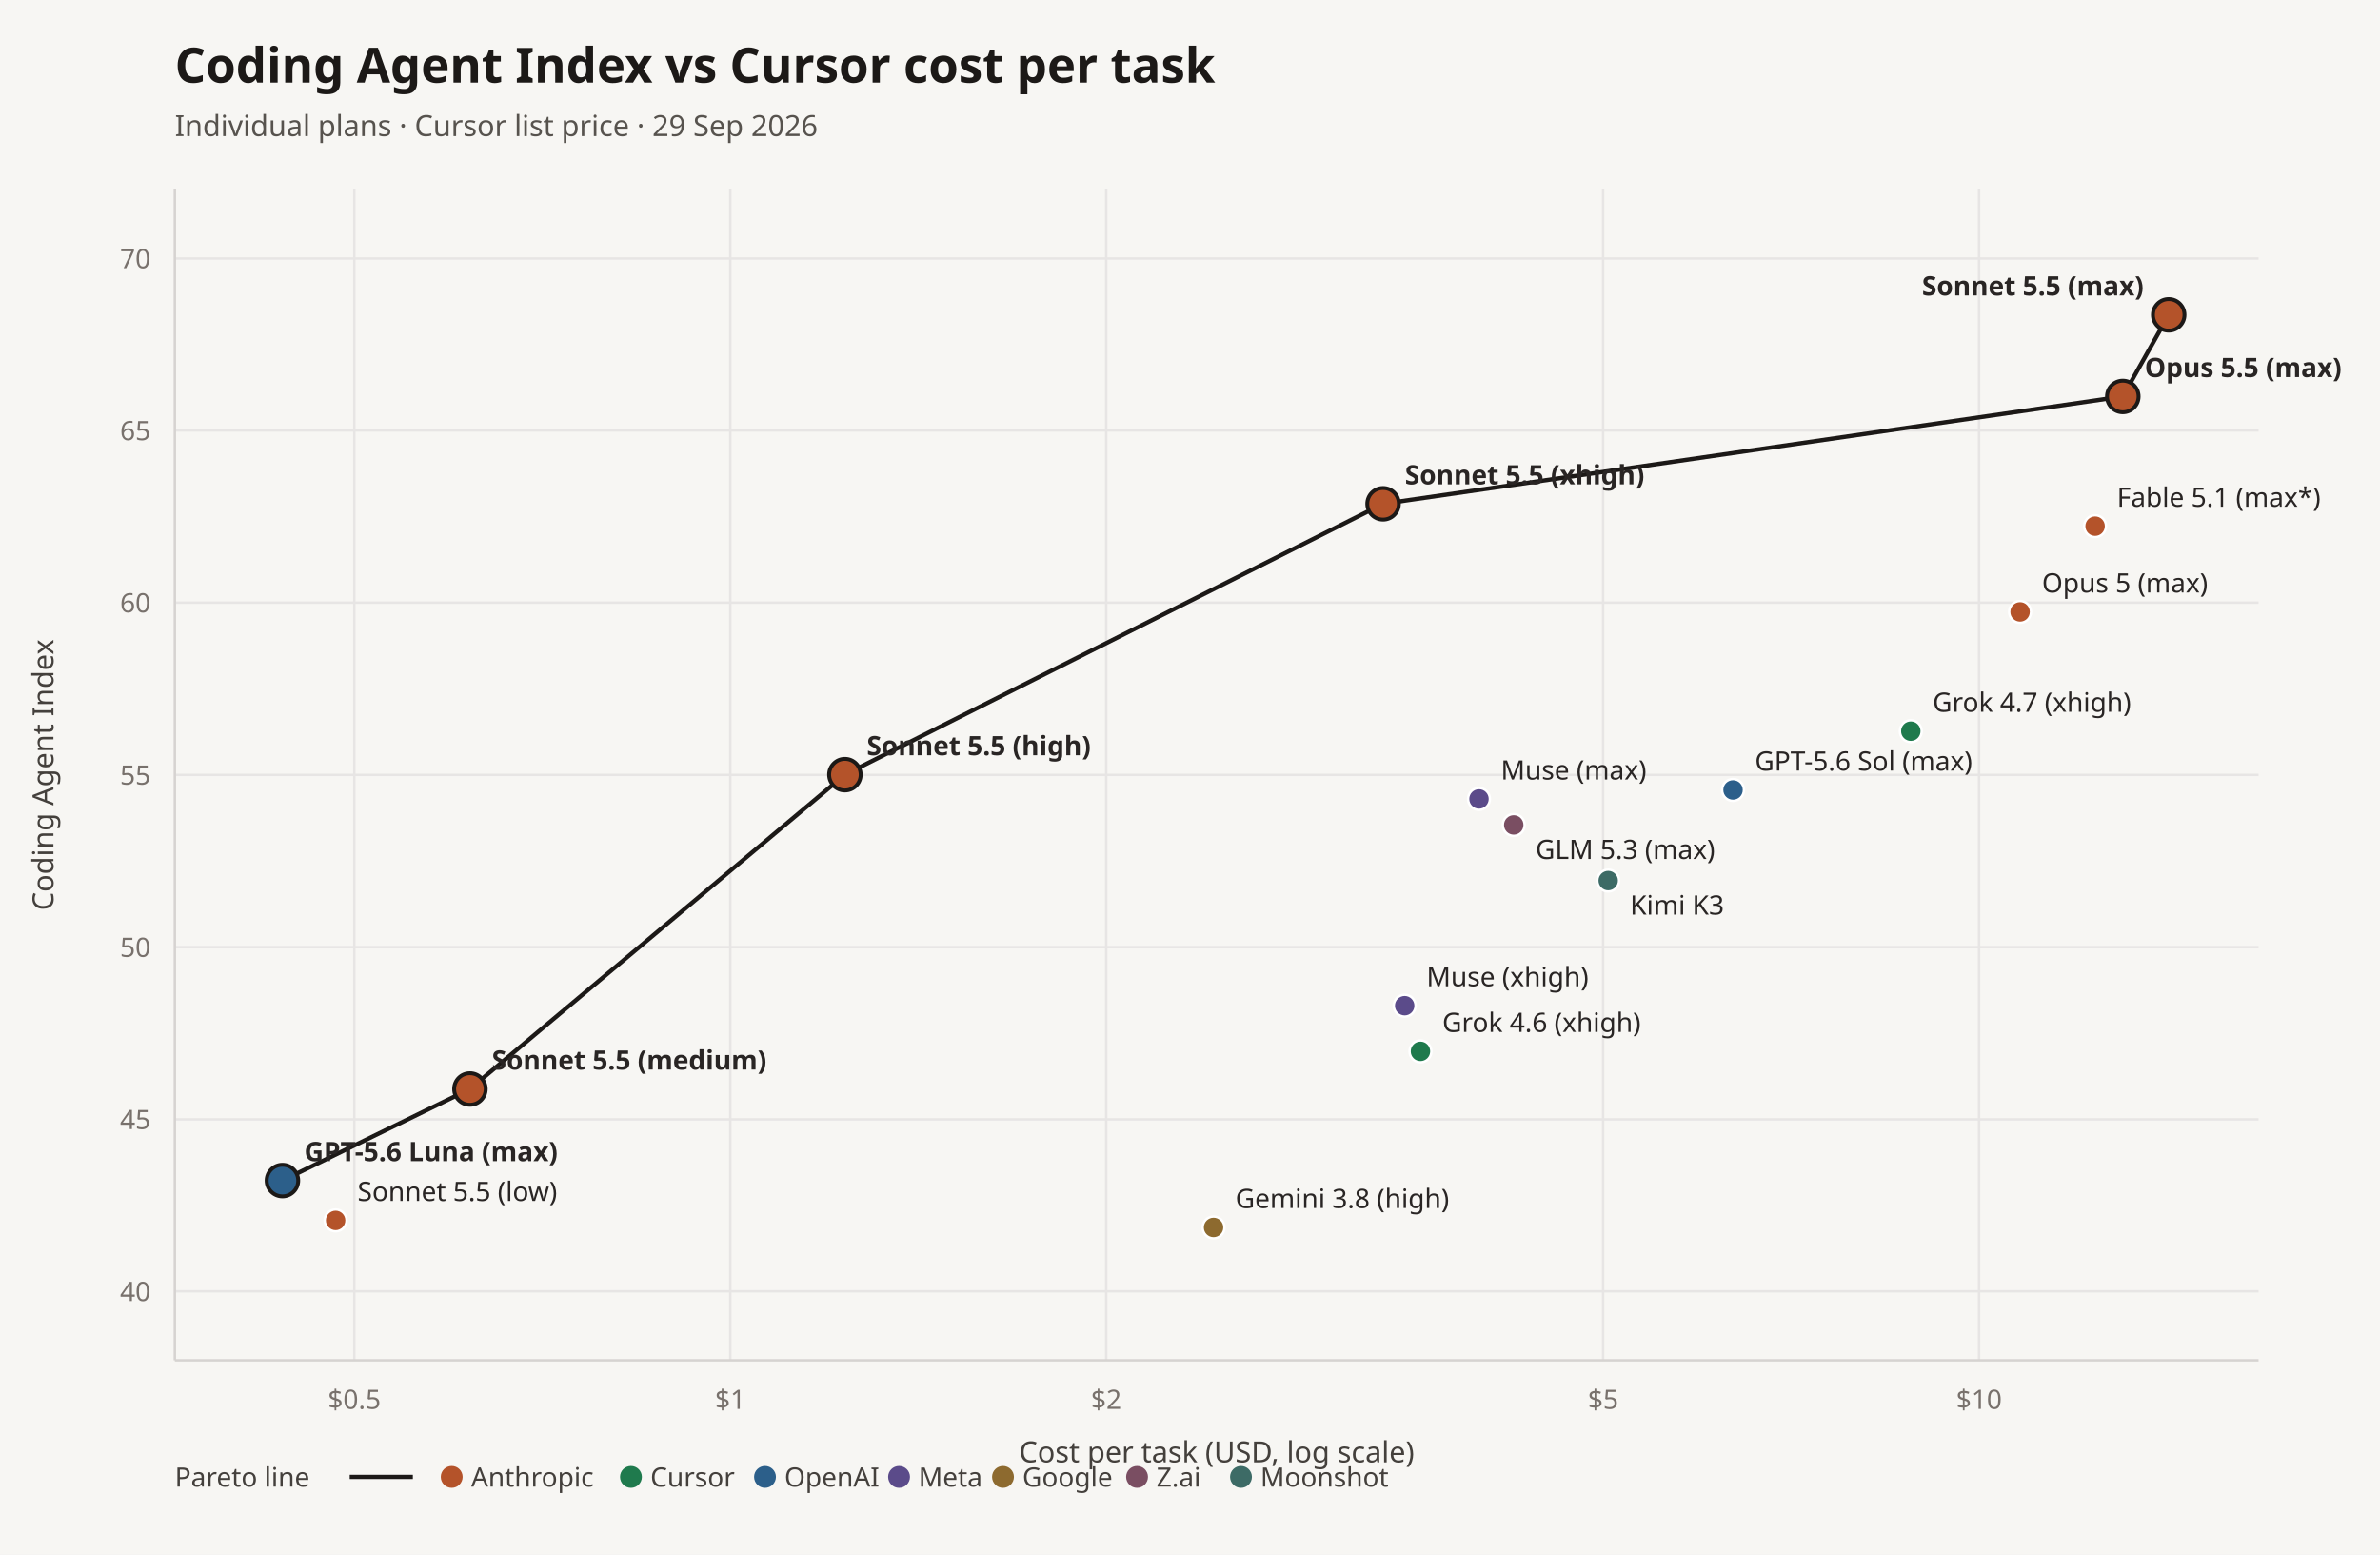
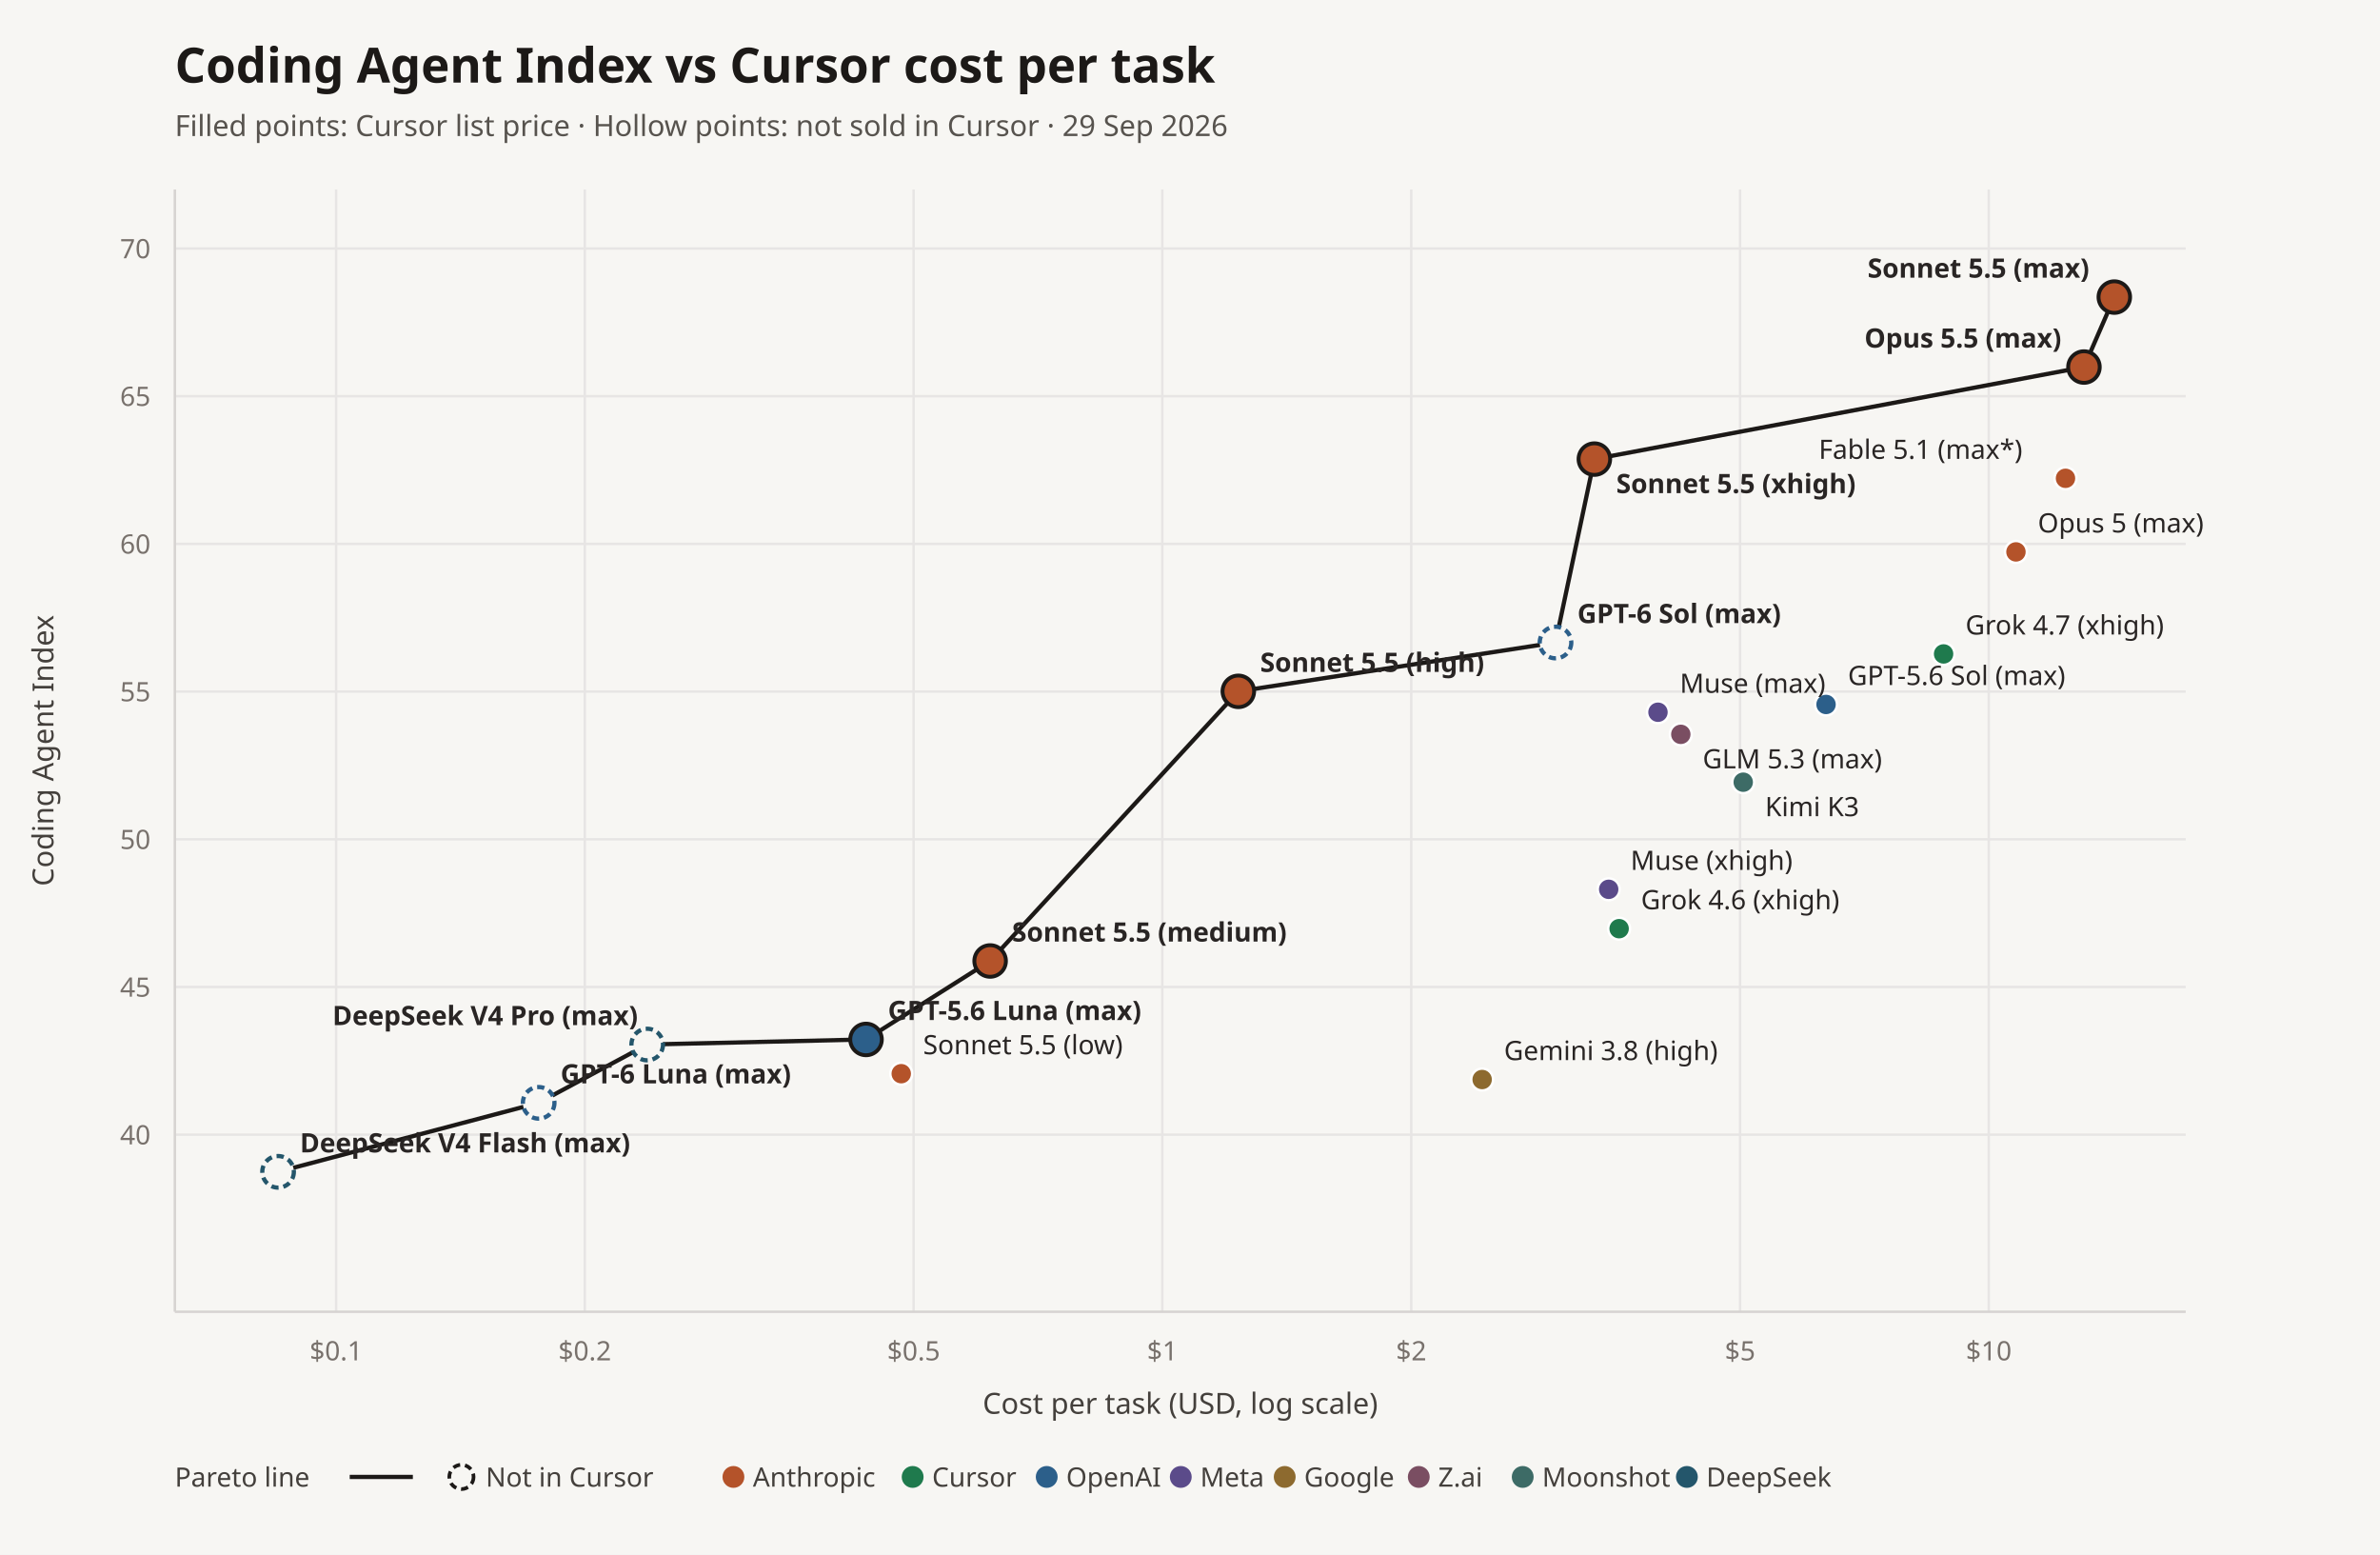
<svg xmlns="http://www.w3.org/2000/svg" viewBox="0 0 980 640" role="img">
  <rect width="100%" height="100%" fill="#f7f6f3" />
  <text x="72" y="34" font-family="ui-sans-serif, system-ui, sans-serif" font-size="20" font-weight="650" fill="#1c1917">Coding Agent Index vs Cursor cost per task</text>
-   <text x="72" y="56" font-family="ui-sans-serif, system-ui, sans-serif" font-size="12" fill="#57534e">Individual plans · Cursor list price · 29 Sep 2026</text>
-   <line x1="72" y1="531.6" x2="930" y2="531.6" stroke="#e7e5e4" stroke-width="1" />
-   <text x="62" y="535.6" text-anchor="end" font-family="ui-sans-serif, system-ui, sans-serif" font-size="11" fill="#78716c">40</text>
-   <line x1="72" y1="460.8" x2="930" y2="460.8" stroke="#e7e5e4" stroke-width="1" />
-   <text x="62" y="464.8" text-anchor="end" font-family="ui-sans-serif, system-ui, sans-serif" font-size="11" fill="#78716c">45</text>
-   <line x1="72" y1="389.9" x2="930" y2="389.9" stroke="#e7e5e4" stroke-width="1" />
-   <text x="62" y="393.9" text-anchor="end" font-family="ui-sans-serif, system-ui, sans-serif" font-size="11" fill="#78716c">50</text>
-   <line x1="72" y1="319.0" x2="930" y2="319.0" stroke="#e7e5e4" stroke-width="1" />
-   <text x="62" y="323.0" text-anchor="end" font-family="ui-sans-serif, system-ui, sans-serif" font-size="11" fill="#78716c">55</text>
-   <line x1="72" y1="248.1" x2="930" y2="248.1" stroke="#e7e5e4" stroke-width="1" />
-   <text x="62" y="252.1" text-anchor="end" font-family="ui-sans-serif, system-ui, sans-serif" font-size="11" fill="#78716c">60</text>
-   <line x1="72" y1="177.2" x2="930" y2="177.2" stroke="#e7e5e4" stroke-width="1" />
-   <text x="62" y="181.2" text-anchor="end" font-family="ui-sans-serif, system-ui, sans-serif" font-size="11" fill="#78716c">65</text>
-   <line x1="72" y1="106.4" x2="930" y2="106.4" stroke="#e7e5e4" stroke-width="1" />
-   <text x="62" y="110.4" text-anchor="end" font-family="ui-sans-serif, system-ui, sans-serif" font-size="11" fill="#78716c">70</text>
-   <line x1="145.9" y1="78" x2="145.9" y2="560" stroke="#e7e5e4" stroke-width="1" />
-   <text x="145.9" y="580" text-anchor="middle" font-family="ui-sans-serif, system-ui, sans-serif" font-size="11" fill="#78716c">$0.5</text>
-   <line x1="300.7" y1="78" x2="300.7" y2="560" stroke="#e7e5e4" stroke-width="1" />
-   <text x="300.7" y="580" text-anchor="middle" font-family="ui-sans-serif, system-ui, sans-serif" font-size="11" fill="#78716c">$1</text>
-   <line x1="455.5" y1="78" x2="455.5" y2="560" stroke="#e7e5e4" stroke-width="1" />
-   <text x="455.5" y="580" text-anchor="middle" font-family="ui-sans-serif, system-ui, sans-serif" font-size="11" fill="#78716c">$2</text>
-   <line x1="660.1" y1="78" x2="660.1" y2="560" stroke="#e7e5e4" stroke-width="1" />
-   <text x="660.1" y="580" text-anchor="middle" font-family="ui-sans-serif, system-ui, sans-serif" font-size="11" fill="#78716c">$5</text>
-   <line x1="814.9" y1="78" x2="814.9" y2="560" stroke="#e7e5e4" stroke-width="1" />
-   <text x="814.9" y="580" text-anchor="middle" font-family="ui-sans-serif, system-ui, sans-serif" font-size="11" fill="#78716c">$10</text>
-   <line x1="72" y1="78" x2="72" y2="560" stroke="#d6d3d1" />
-   <line x1="72" y1="560" x2="930" y2="560" stroke="#d6d3d1" />
-   <text x="22" y="319" transform="rotate(-90 22 319)" text-anchor="middle" font-family="ui-sans-serif, system-ui, sans-serif" font-size="12" fill="#44403c">Coding Agent Index</text>
-   <text x="501" y="602" text-anchor="middle" font-family="ui-sans-serif, system-ui, sans-serif" font-size="12" fill="#44403c">Cost per task (USD, log scale)</text>
-   <polyline points="116.3,486.0 193.5,448.3 347.9,318.9 569.5,207.4 874.1,163.2 893.0,129.6" fill="none" stroke="#1c1917" stroke-width="1.75" stroke-linejoin="round" />
-   <circle cx="862.7" cy="216.6" r="4.5" fill="#b4532a" stroke="#ffffff" stroke-width="1" />
-   <text x="871.7" y="208.6" font-family="ui-sans-serif, system-ui, sans-serif" font-size="11" font-weight="450" fill="#292524">Fable 5.1 (max*)</text>
-   <circle cx="831.8" cy="251.9" r="4.5" fill="#b4532a" stroke="#ffffff" stroke-width="1" />
-   <text x="840.8" y="243.9" font-family="ui-sans-serif, system-ui, sans-serif" font-size="11" font-weight="450" fill="#292524">Opus 5 (max)</text>
-   <circle cx="786.8" cy="301.0" r="4.5" fill="#1f7a4d" stroke="#ffffff" stroke-width="1" />
-   <text x="795.8" y="293.0" font-family="ui-sans-serif, system-ui, sans-serif" font-size="11" font-weight="450" fill="#292524">Grok 4.7 (xhigh)</text>
-   <circle cx="713.6" cy="325.2" r="4.5" fill="#2c5f8a" stroke="#ffffff" stroke-width="1" />
-   <text x="722.6" y="317.2" font-family="ui-sans-serif, system-ui, sans-serif" font-size="11" font-weight="450" fill="#292524">GPT-5.6 Sol (max)</text>
-   <circle cx="609.0" cy="328.9" r="4.5" fill="#5b4b8a" stroke="#ffffff" stroke-width="1" />
-   <text x="618.0" y="320.9" font-family="ui-sans-serif, system-ui, sans-serif" font-size="11" font-weight="450" fill="#292524">Muse (max)</text>
-   <circle cx="623.3" cy="339.6" r="4.5" fill="#7a4e62" stroke="#ffffff" stroke-width="1" />
-   <text x="632.3" y="353.6" font-family="ui-sans-serif, system-ui, sans-serif" font-size="11" font-weight="450" fill="#292524">GLM 5.3 (max)</text>
-   <circle cx="662.2" cy="362.5" r="4.5" fill="#3d6b66" stroke="#ffffff" stroke-width="1" />
-   <text x="671.2" y="376.5" font-family="ui-sans-serif, system-ui, sans-serif" font-size="11" font-weight="450" fill="#292524">Kimi K3</text>
-   <circle cx="578.4" cy="414.0" r="4.5" fill="#5b4b8a" stroke="#ffffff" stroke-width="1" />
-   <text x="587.4" y="406.0" font-family="ui-sans-serif, system-ui, sans-serif" font-size="11" font-weight="450" fill="#292524">Muse (xhigh)</text>
-   <circle cx="584.9" cy="432.8" r="4.5" fill="#1f7a4d" stroke="#ffffff" stroke-width="1" />
-   <text x="593.9" y="424.8" font-family="ui-sans-serif, system-ui, sans-serif" font-size="11" font-weight="450" fill="#292524">Grok 4.6 (xhigh)</text>
-   <circle cx="138.2" cy="502.4" r="4.5" fill="#b4532a" stroke="#ffffff" stroke-width="1" />
-   <text x="147.2" y="494.4" font-family="ui-sans-serif, system-ui, sans-serif" font-size="11" font-weight="450" fill="#292524">Sonnet 5.5 (low)</text>
-   <circle cx="499.7" cy="505.3" r="4.5" fill="#8d6a2f" stroke="#ffffff" stroke-width="1" />
-   <text x="508.7" y="497.3" font-family="ui-sans-serif, system-ui, sans-serif" font-size="11" font-weight="450" fill="#292524">Gemini 3.8 (high)</text>
-   <circle cx="893.0" cy="129.6" r="6.5" fill="#b4532a" stroke="#1c1917" stroke-width="1.6" />
-   <text x="791.4" y="121.6" font-family="ui-sans-serif, system-ui, sans-serif" font-size="11" font-weight="650" fill="#292524">Sonnet 5.5 (max)</text>
-   <circle cx="874.1" cy="163.2" r="6.5" fill="#b4532a" stroke="#1c1917" stroke-width="1.6" />
-   <text x="883.1" y="155.2" font-family="ui-sans-serif, system-ui, sans-serif" font-size="11" font-weight="650" fill="#292524">Opus 5.5 (max)</text>
-   <circle cx="569.5" cy="207.4" r="6.5" fill="#b4532a" stroke="#1c1917" stroke-width="1.6" />
-   <text x="578.5" y="199.4" font-family="ui-sans-serif, system-ui, sans-serif" font-size="11" font-weight="650" fill="#292524">Sonnet 5.5 (xhigh)</text>
-   <circle cx="347.9" cy="318.9" r="6.5" fill="#b4532a" stroke="#1c1917" stroke-width="1.6" />
-   <text x="356.9" y="310.9" font-family="ui-sans-serif, system-ui, sans-serif" font-size="11" font-weight="650" fill="#292524">Sonnet 5.5 (high)</text>
-   <circle cx="193.5" cy="448.3" r="6.5" fill="#b4532a" stroke="#1c1917" stroke-width="1.6" />
-   <text x="202.5" y="440.3" font-family="ui-sans-serif, system-ui, sans-serif" font-size="11" font-weight="650" fill="#292524">Sonnet 5.5 (medium)</text>
-   <circle cx="116.3" cy="486.0" r="6.5" fill="#2c5f8a" stroke="#1c1917" stroke-width="1.6" />
-   <text x="125.3" y="478.0" font-family="ui-sans-serif, system-ui, sans-serif" font-size="11" font-weight="650" fill="#292524">GPT-5.6 Luna (max)</text>
+   <text x="72" y="56" font-family="ui-sans-serif, system-ui, sans-serif" font-size="12" fill="#57534e">Filled points: Cursor list price · Hollow points: not sold in Cursor · 29 Sep 2026</text>
+   <line x1="72" y1="467.1" x2="900" y2="467.1" stroke="#e7e5e4" stroke-width="1" />
+   <text x="62" y="471.1" text-anchor="end" font-family="ui-sans-serif, system-ui, sans-serif" font-size="11" fill="#78716c">40</text>
+   <line x1="72" y1="406.3" x2="900" y2="406.3" stroke="#e7e5e4" stroke-width="1" />
+   <text x="62" y="410.3" text-anchor="end" font-family="ui-sans-serif, system-ui, sans-serif" font-size="11" fill="#78716c">45</text>
+   <line x1="72" y1="345.5" x2="900" y2="345.5" stroke="#e7e5e4" stroke-width="1" />
+   <text x="62" y="349.5" text-anchor="end" font-family="ui-sans-serif, system-ui, sans-serif" font-size="11" fill="#78716c">50</text>
+   <line x1="72" y1="284.7" x2="900" y2="284.7" stroke="#e7e5e4" stroke-width="1" />
+   <text x="62" y="288.7" text-anchor="end" font-family="ui-sans-serif, system-ui, sans-serif" font-size="11" fill="#78716c">55</text>
+   <line x1="72" y1="223.9" x2="900" y2="223.9" stroke="#e7e5e4" stroke-width="1" />
+   <text x="62" y="227.9" text-anchor="end" font-family="ui-sans-serif, system-ui, sans-serif" font-size="11" fill="#78716c">60</text>
+   <line x1="72" y1="163.1" x2="900" y2="163.1" stroke="#e7e5e4" stroke-width="1" />
+   <text x="62" y="167.1" text-anchor="end" font-family="ui-sans-serif, system-ui, sans-serif" font-size="11" fill="#78716c">65</text>
+   <line x1="72" y1="102.3" x2="900" y2="102.3" stroke="#e7e5e4" stroke-width="1" />
+   <text x="62" y="106.3" text-anchor="end" font-family="ui-sans-serif, system-ui, sans-serif" font-size="11" fill="#78716c">70</text>
+   <line x1="138.4" y1="78" x2="138.4" y2="540" stroke="#e7e5e4" stroke-width="1" />
+   <text x="138.4" y="560" text-anchor="middle" font-family="ui-sans-serif, system-ui, sans-serif" font-size="11" fill="#78716c">$0.1</text>
+   <line x1="240.8" y1="78" x2="240.8" y2="540" stroke="#e7e5e4" stroke-width="1" />
+   <text x="240.8" y="560" text-anchor="middle" font-family="ui-sans-serif, system-ui, sans-serif" font-size="11" fill="#78716c">$0.2</text>
+   <line x1="376.2" y1="78" x2="376.2" y2="540" stroke="#e7e5e4" stroke-width="1" />
+   <text x="376.2" y="560" text-anchor="middle" font-family="ui-sans-serif, system-ui, sans-serif" font-size="11" fill="#78716c">$0.5</text>
+   <line x1="478.6" y1="78" x2="478.6" y2="540" stroke="#e7e5e4" stroke-width="1" />
+   <text x="478.6" y="560" text-anchor="middle" font-family="ui-sans-serif, system-ui, sans-serif" font-size="11" fill="#78716c">$1</text>
+   <line x1="581.1" y1="78" x2="581.1" y2="540" stroke="#e7e5e4" stroke-width="1" />
+   <text x="581.1" y="560" text-anchor="middle" font-family="ui-sans-serif, system-ui, sans-serif" font-size="11" fill="#78716c">$2</text>
+   <line x1="716.5" y1="78" x2="716.5" y2="540" stroke="#e7e5e4" stroke-width="1" />
+   <text x="716.5" y="560" text-anchor="middle" font-family="ui-sans-serif, system-ui, sans-serif" font-size="11" fill="#78716c">$5</text>
+   <line x1="818.9" y1="78" x2="818.9" y2="540" stroke="#e7e5e4" stroke-width="1" />
+   <text x="818.9" y="560" text-anchor="middle" font-family="ui-sans-serif, system-ui, sans-serif" font-size="11" fill="#78716c">$10</text>
+   <line x1="72" y1="78" x2="72" y2="540" stroke="#d6d3d1" />
+   <line x1="72" y1="540" x2="900" y2="540" stroke="#d6d3d1" />
+   <text x="22" y="309" transform="rotate(-90 22 309)" text-anchor="middle" font-family="ui-sans-serif, system-ui, sans-serif" font-size="12" fill="#44403c">Coding Agent Index</text>
+   <text x="486" y="582" text-anchor="middle" font-family="ui-sans-serif, system-ui, sans-serif" font-size="12" fill="#44403c">Cost per task (USD, log scale)</text>
+   <polyline points="114.5,482.4 221.8,454.0 266.5,430.0 356.6,427.9 407.7,395.6 509.9,284.6 640.5,264.5 656.5,189.0 858.1,151.1 870.6,122.3" fill="none" stroke="#1c1917" stroke-width="1.75" stroke-linejoin="round" />
+   <circle cx="850.5" cy="196.9" r="4.5" fill="#b4532a" stroke="#ffffff" stroke-width="1" />
+   <text x="748.9" y="188.9" font-family="ui-sans-serif, system-ui, sans-serif" font-size="11" font-weight="450" fill="#292524">Fable 5.1 (max*)</text>
+   <circle cx="830.1" cy="227.2" r="4.5" fill="#b4532a" stroke="#ffffff" stroke-width="1" />
+   <text x="839.1" y="219.2" font-family="ui-sans-serif, system-ui, sans-serif" font-size="11" font-weight="450" fill="#292524">Opus 5 (max)</text>
+   <circle cx="800.3" cy="269.2" r="4.5" fill="#1f7a4d" stroke="#ffffff" stroke-width="1" />
+   <text x="809.3" y="261.2" font-family="ui-sans-serif, system-ui, sans-serif" font-size="11" font-weight="450" fill="#292524">Grok 4.7 (xhigh)</text>
+   <circle cx="751.9" cy="290.0" r="4.5" fill="#2c5f8a" stroke="#ffffff" stroke-width="1" />
+   <text x="760.9" y="282.0" font-family="ui-sans-serif, system-ui, sans-serif" font-size="11" font-weight="450" fill="#292524">GPT-5.6 Sol (max)</text>
+   <circle cx="682.7" cy="293.2" r="4.5" fill="#5b4b8a" stroke="#ffffff" stroke-width="1" />
+   <text x="691.7" y="285.2" font-family="ui-sans-serif, system-ui, sans-serif" font-size="11" font-weight="450" fill="#292524">Muse (max)</text>
+   <circle cx="692.1" cy="302.3" r="4.5" fill="#7a4e62" stroke="#ffffff" stroke-width="1" />
+   <text x="701.1" y="316.3" font-family="ui-sans-serif, system-ui, sans-serif" font-size="11" font-weight="450" fill="#292524">GLM 5.3 (max)</text>
+   <circle cx="717.8" cy="322.0" r="4.5" fill="#3d6b66" stroke="#ffffff" stroke-width="1" />
+   <text x="726.8" y="336.0" font-family="ui-sans-serif, system-ui, sans-serif" font-size="11" font-weight="450" fill="#292524">Kimi K3</text>
+   <circle cx="662.4" cy="366.1" r="4.5" fill="#5b4b8a" stroke="#ffffff" stroke-width="1" />
+   <text x="671.4" y="358.1" font-family="ui-sans-serif, system-ui, sans-serif" font-size="11" font-weight="450" fill="#292524">Muse (xhigh)</text>
+   <circle cx="666.7" cy="382.3" r="4.5" fill="#1f7a4d" stroke="#ffffff" stroke-width="1" />
+   <text x="675.7" y="374.3" font-family="ui-sans-serif, system-ui, sans-serif" font-size="11" font-weight="450" fill="#292524">Grok 4.6 (xhigh)</text>
+   <circle cx="371.1" cy="442.0" r="4.5" fill="#b4532a" stroke="#ffffff" stroke-width="1" />
+   <text x="380.1" y="434.0" font-family="ui-sans-serif, system-ui, sans-serif" font-size="11" font-weight="450" fill="#292524">Sonnet 5.5 (low)</text>
+   <circle cx="610.3" cy="444.4" r="4.5" fill="#8d6a2f" stroke="#ffffff" stroke-width="1" />
+   <text x="619.3" y="436.4" font-family="ui-sans-serif, system-ui, sans-serif" font-size="11" font-weight="450" fill="#292524">Gemini 3.8 (high)</text>
+   <circle cx="870.6" cy="122.3" r="6.5" fill="#b4532a" stroke="#1c1917" stroke-width="1.6" />
+   <text x="769.0" y="114.3" font-family="ui-sans-serif, system-ui, sans-serif" font-size="11" font-weight="650" fill="#292524">Sonnet 5.5 (max)</text>
+   <circle cx="858.1" cy="151.1" r="6.5" fill="#b4532a" stroke="#1c1917" stroke-width="1.6" />
+   <text x="767.7" y="143.1" font-family="ui-sans-serif, system-ui, sans-serif" font-size="11" font-weight="650" fill="#292524">Opus 5.5 (max)</text>
+   <circle cx="656.5" cy="189.0" r="6.5" fill="#b4532a" stroke="#1c1917" stroke-width="1.6" />
+   <text x="665.5" y="203.0" font-family="ui-sans-serif, system-ui, sans-serif" font-size="11" font-weight="650" fill="#292524">Sonnet 5.5 (xhigh)</text>
+   <circle cx="640.5" cy="264.5" r="6.5" fill="#f7f6f3" stroke="#2c5f8a" stroke-width="1.75" stroke-dasharray="3 2" />
+   <text x="649.5" y="256.5" font-family="ui-sans-serif, system-ui, sans-serif" font-size="11" font-weight="650" fill="#292524">GPT-6 Sol (max)</text>
+   <circle cx="509.9" cy="284.6" r="6.5" fill="#b4532a" stroke="#1c1917" stroke-width="1.6" />
+   <text x="518.9" y="276.6" font-family="ui-sans-serif, system-ui, sans-serif" font-size="11" font-weight="650" fill="#292524">Sonnet 5.5 (high)</text>
+   <circle cx="407.7" cy="395.6" r="6.5" fill="#b4532a" stroke="#1c1917" stroke-width="1.6" />
+   <text x="416.7" y="387.6" font-family="ui-sans-serif, system-ui, sans-serif" font-size="11" font-weight="650" fill="#292524">Sonnet 5.5 (medium)</text>
+   <circle cx="356.6" cy="427.9" r="6.5" fill="#2c5f8a" stroke="#1c1917" stroke-width="1.6" />
+   <text x="365.6" y="419.9" font-family="ui-sans-serif, system-ui, sans-serif" font-size="11" font-weight="650" fill="#292524">GPT-5.6 Luna (max)</text>
+   <circle cx="266.5" cy="430.0" r="6.5" fill="#f7f6f3" stroke="#24566b" stroke-width="1.75" stroke-dasharray="3 2" />
+   <text x="136.9" y="422.0" font-family="ui-sans-serif, system-ui, sans-serif" font-size="11" font-weight="650" fill="#292524">DeepSeek V4 Pro (max)</text>
+   <circle cx="221.8" cy="454.0" r="6.5" fill="#f7f6f3" stroke="#2c5f8a" stroke-width="1.75" stroke-dasharray="3 2" />
+   <text x="230.8" y="446.0" font-family="ui-sans-serif, system-ui, sans-serif" font-size="11" font-weight="650" fill="#292524">GPT-6 Luna (max)</text>
+   <circle cx="114.5" cy="482.4" r="6.5" fill="#f7f6f3" stroke="#24566b" stroke-width="1.75" stroke-dasharray="3 2" />
+   <text x="123.5" y="474.4" font-family="ui-sans-serif, system-ui, sans-serif" font-size="11" font-weight="650" fill="#292524">DeepSeek V4 Flash (max)</text>
  <text x="72" y="612" font-family="ui-sans-serif, system-ui, sans-serif" font-size="11" fill="#44403c">Pareto line</text>
  <line x1="144" y1="608" x2="170" y2="608" stroke="#1c1917" stroke-width="1.75" />
-   <circle cx="186" cy="608" r="4.5" fill="#b4532a" />
-   <text x="194" y="612" font-family="ui-sans-serif, system-ui, sans-serif" font-size="11" fill="#44403c">Anthropic</text>
-   <circle cx="259.8" cy="608" r="4.5" fill="#1f7a4d" />
-   <text x="267.8" y="612" font-family="ui-sans-serif, system-ui, sans-serif" font-size="11" fill="#44403c">Cursor</text>
-   <circle cx="315.0" cy="608" r="4.5" fill="#2c5f8a" />
-   <text x="323.0" y="612" font-family="ui-sans-serif, system-ui, sans-serif" font-size="11" fill="#44403c">OpenAI</text>
-   <circle cx="370.2" cy="608" r="4.5" fill="#5b4b8a" />
-   <text x="378.2" y="612" font-family="ui-sans-serif, system-ui, sans-serif" font-size="11" fill="#44403c">Meta</text>
-   <circle cx="413.0" cy="608" r="4.5" fill="#8d6a2f" />
-   <text x="421.0" y="612" font-family="ui-sans-serif, system-ui, sans-serif" font-size="11" fill="#44403c">Google</text>
-   <circle cx="468.2" cy="608" r="4.5" fill="#7a4e62" />
-   <text x="476.2" y="612" font-family="ui-sans-serif, system-ui, sans-serif" font-size="11" fill="#44403c">Z.ai</text>
-   <circle cx="511.0" cy="608" r="4.5" fill="#3d6b66" />
-   <text x="519.0" y="612" font-family="ui-sans-serif, system-ui, sans-serif" font-size="11" fill="#44403c">Moonshot</text>
+   <circle cx="190" cy="608" r="5" fill="#f7f6f3" stroke="#1c1917" stroke-width="1.5" stroke-dasharray="3 2" />
+   <text x="200" y="612" font-family="ui-sans-serif, system-ui, sans-serif" font-size="11" fill="#44403c">Not in Cursor</text>
+   <circle cx="302" cy="608" r="4.5" fill="#b4532a" />
+   <text x="310" y="612" font-family="ui-sans-serif, system-ui, sans-serif" font-size="11" fill="#44403c">Anthropic</text>
+   <circle cx="375.8" cy="608" r="4.5" fill="#1f7a4d" />
+   <text x="383.8" y="612" font-family="ui-sans-serif, system-ui, sans-serif" font-size="11" fill="#44403c">Cursor</text>
+   <circle cx="431.0" cy="608" r="4.5" fill="#2c5f8a" />
+   <text x="439.0" y="612" font-family="ui-sans-serif, system-ui, sans-serif" font-size="11" fill="#44403c">OpenAI</text>
+   <circle cx="486.2" cy="608" r="4.5" fill="#5b4b8a" />
+   <text x="494.2" y="612" font-family="ui-sans-serif, system-ui, sans-serif" font-size="11" fill="#44403c">Meta</text>
+   <circle cx="529.0" cy="608" r="4.5" fill="#8d6a2f" />
+   <text x="537.0" y="612" font-family="ui-sans-serif, system-ui, sans-serif" font-size="11" fill="#44403c">Google</text>
+   <circle cx="584.2" cy="608" r="4.5" fill="#7a4e62" />
+   <text x="592.2" y="612" font-family="ui-sans-serif, system-ui, sans-serif" font-size="11" fill="#44403c">Z.ai</text>
+   <circle cx="627.0" cy="608" r="4.5" fill="#3d6b66" />
+   <text x="635.0" y="612" font-family="ui-sans-serif, system-ui, sans-serif" font-size="11" fill="#44403c">Moonshot</text>
+   <circle cx="694.6" cy="608" r="4.5" fill="#24566b" />
+   <text x="702.6" y="612" font-family="ui-sans-serif, system-ui, sans-serif" font-size="11" fill="#44403c">DeepSeek</text>
</svg>
